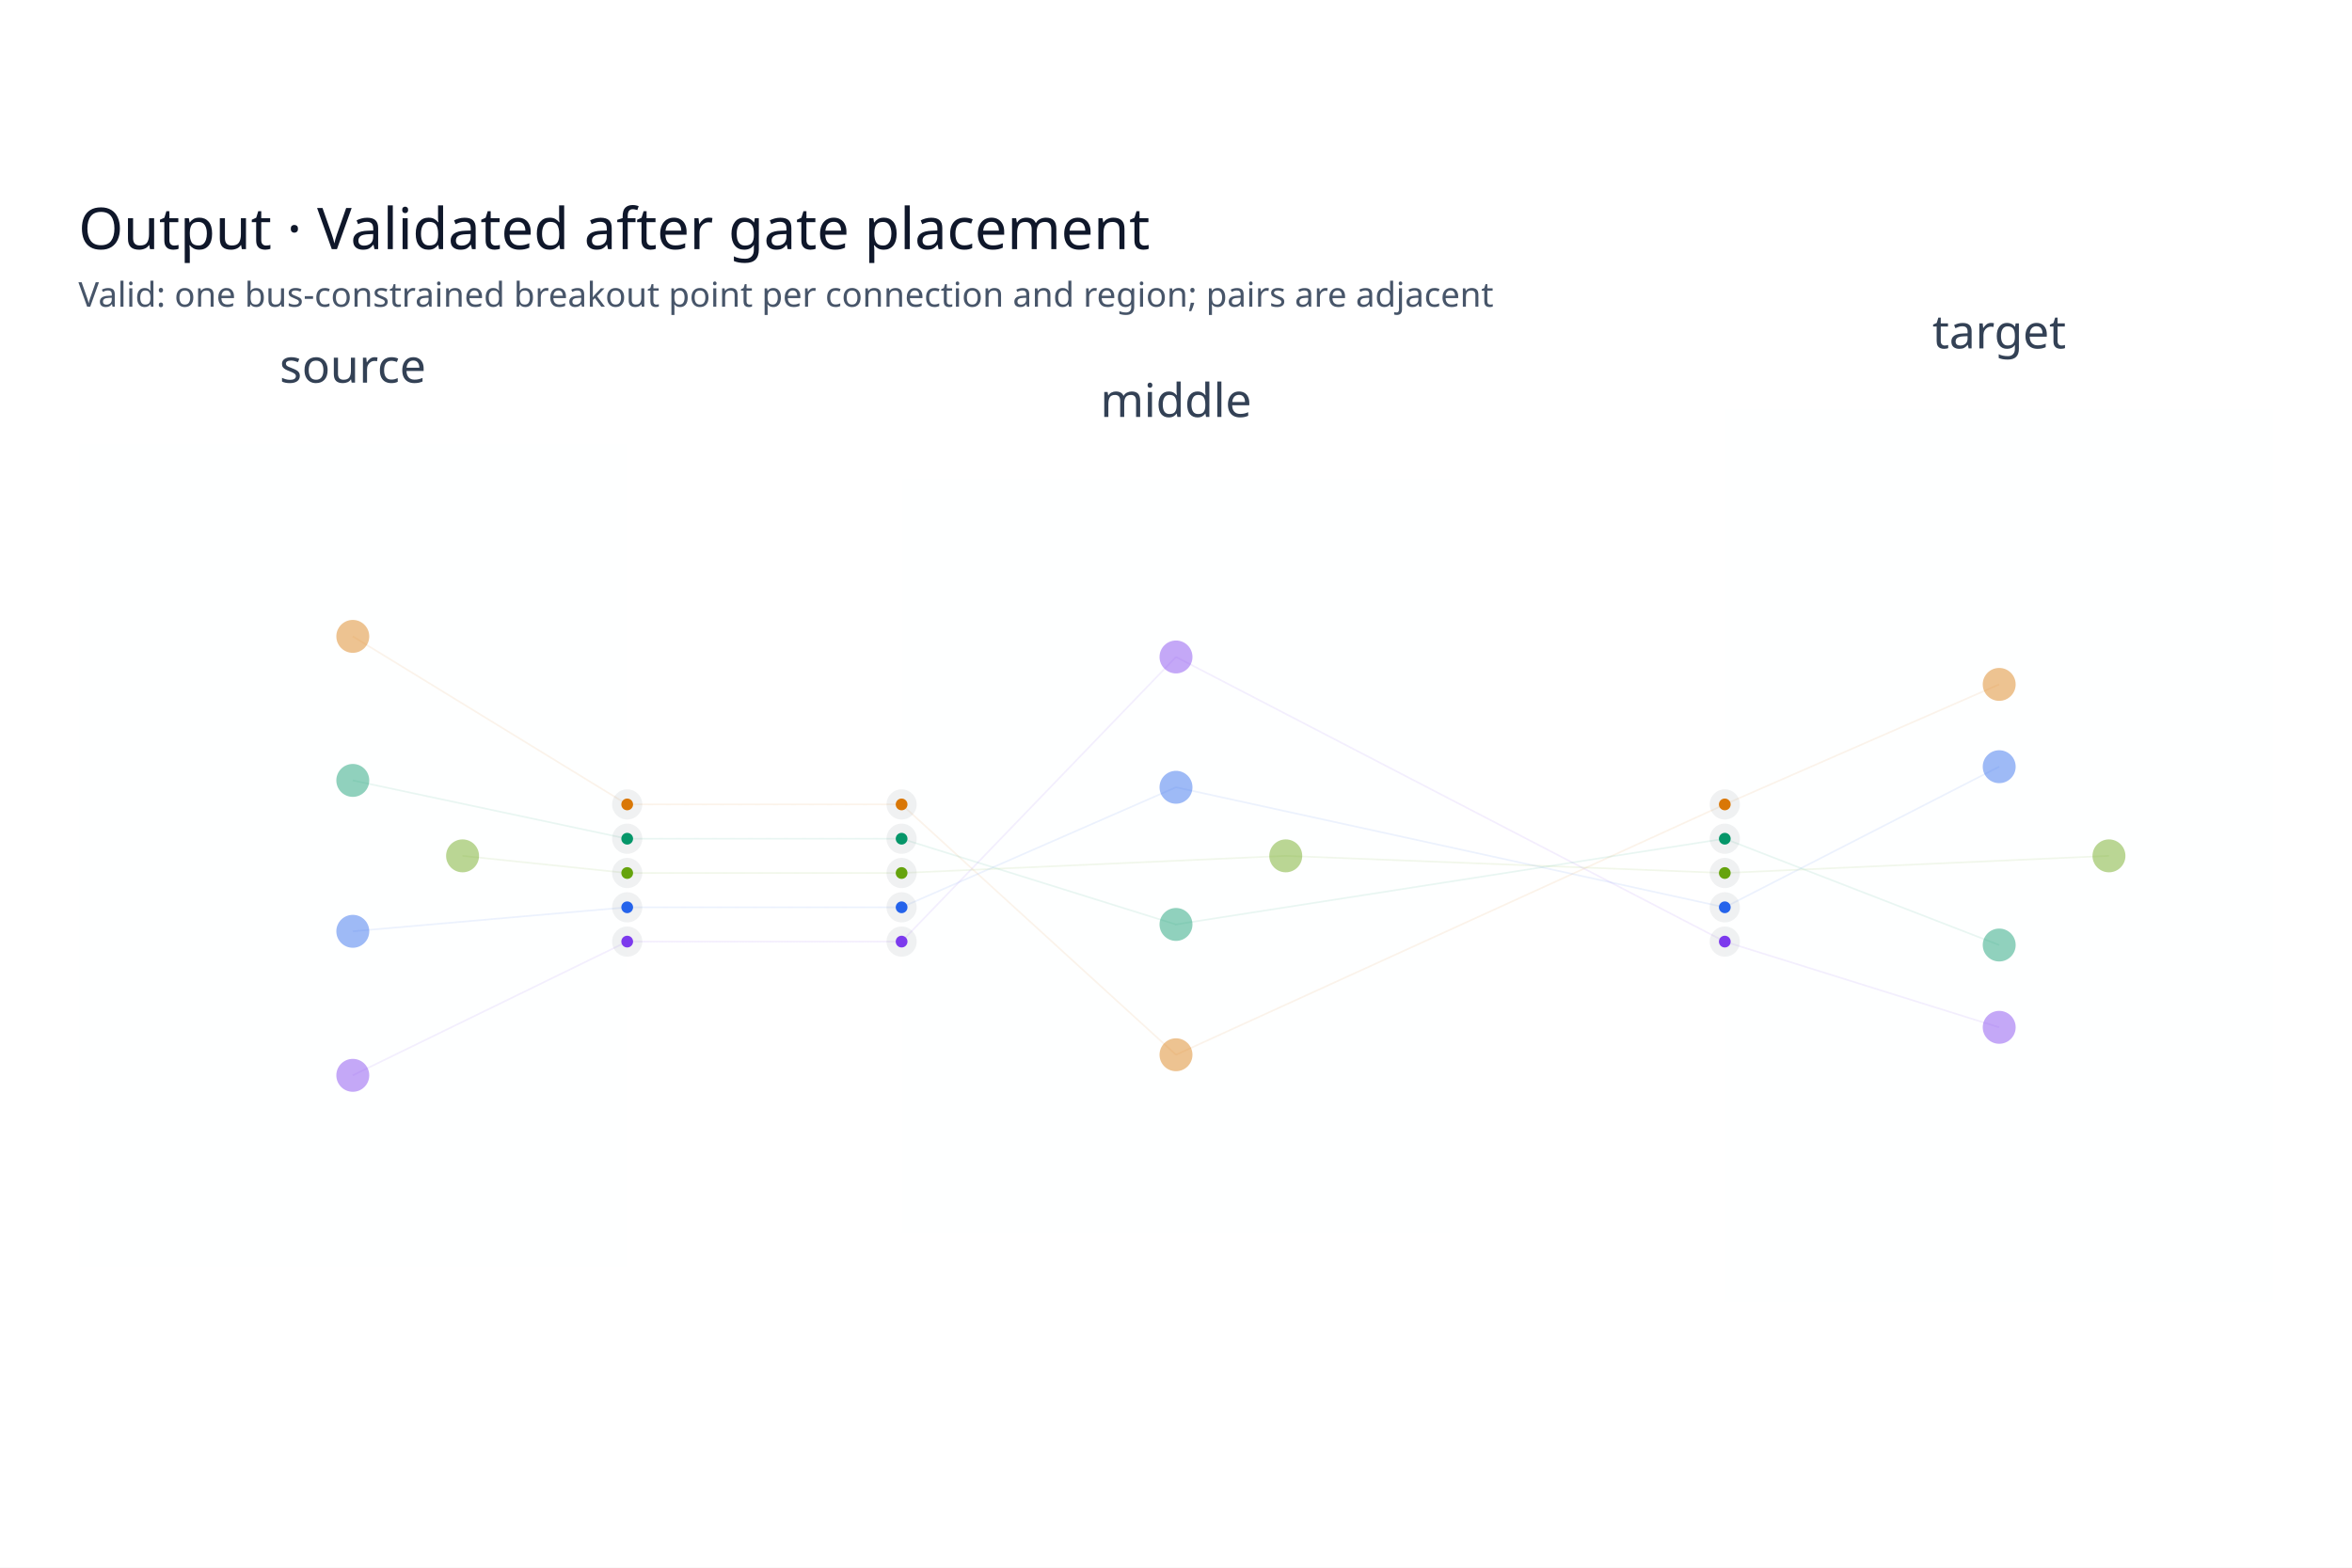
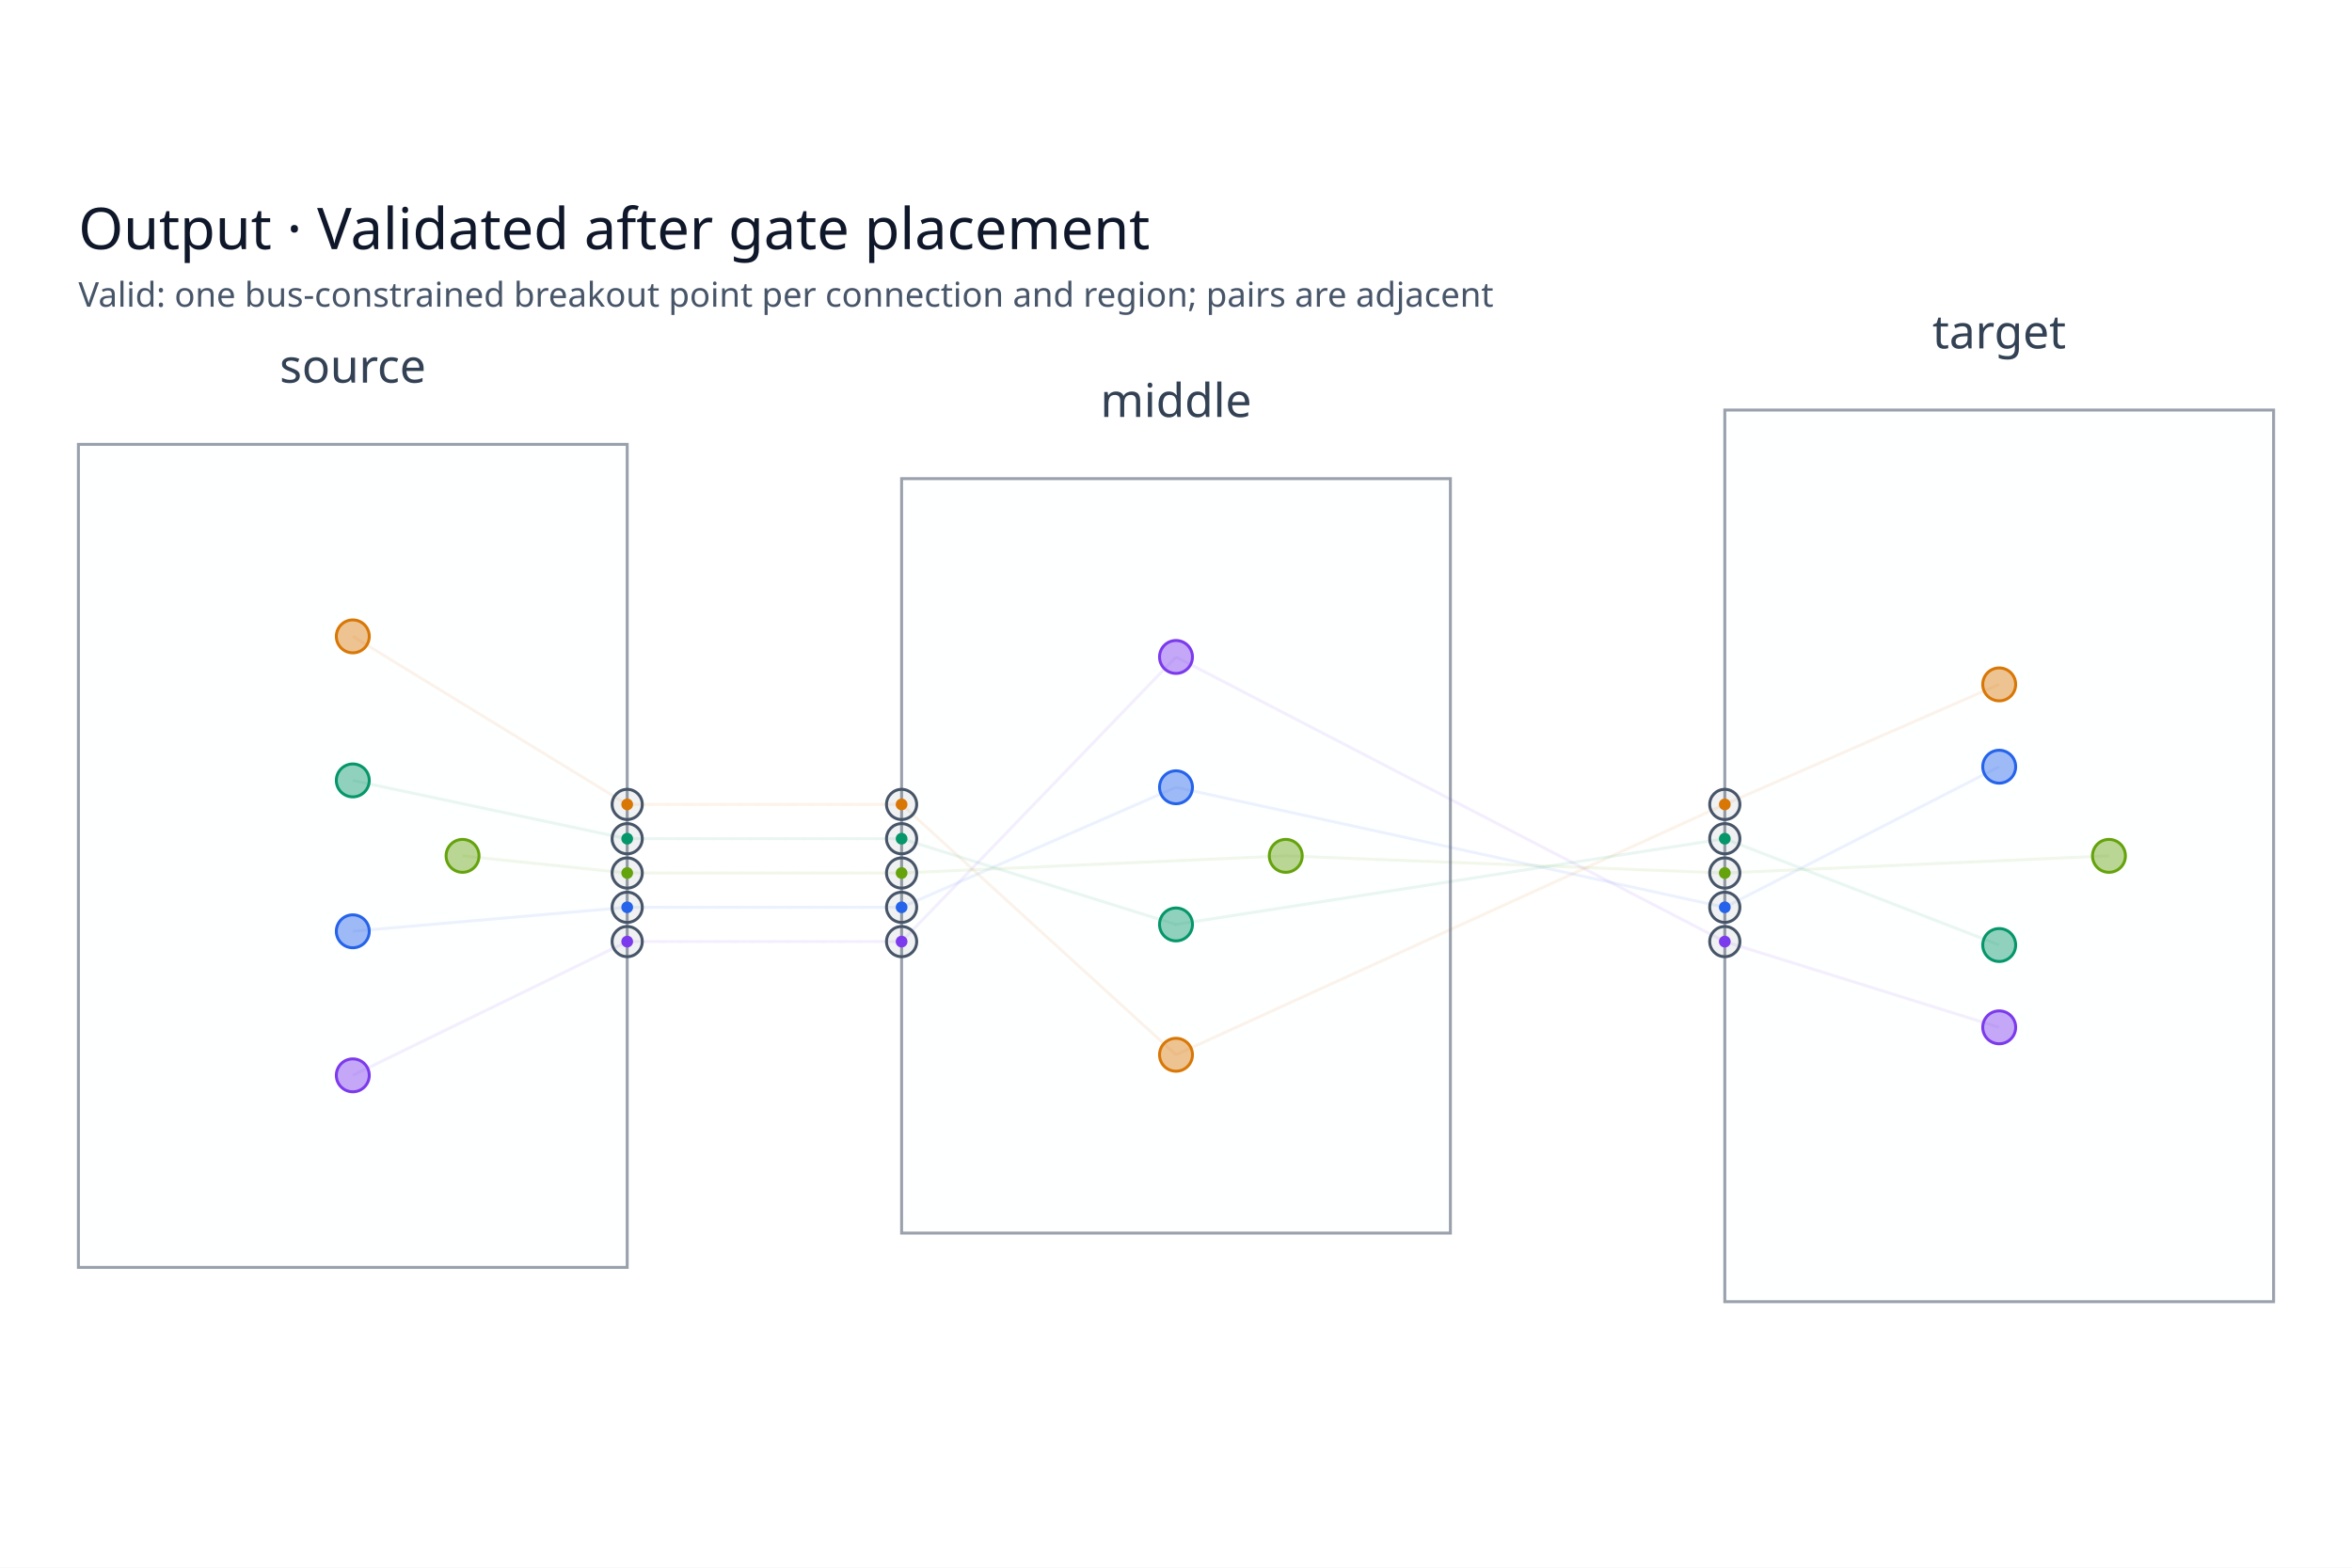
<svg xmlns="http://www.w3.org/2000/svg" width="1200" height="800" viewBox="0 0 1200 800">
  <rect width="100%" height="100%" fill="#ffffff" />
  <g>
-     <polyline data-points="-6,-1.6 -4,-0.625 -2,-0.625 0,1.45 4,-0.625 6,-1.25" data-type="line" data-label="" points="180,548.75 320,480.5 460,480.5 600,335.25 880,480.5 1020,524.25" fill="none" stroke="#7c3aed55" stroke-linejoin="round" stroke-width="0.84" stroke-dasharray="0.025 0.07" />
+     <polyline data-points="-6,-1.6 -4,-0.625 -2,-0.625 0,1.45 4,-0.625 6,-1.25" data-type="line" data-label="" points="180,548.75 320,480.5 460,480.5 600,335.25 880,480.5 1020,524.25" fill="none" stroke="#7c3aed55" stroke-linejoin="round" stroke-width="1.5" stroke-dasharray="0.025 0.07" />
  </g>
  <g>
-     <polyline data-points="-5.2,0 -4,-0.125 -2,-0.125 0.8,0 4,-0.125 6.8,0" data-type="line" data-label="" points="236,436.75 320,445.5 460,445.5 656,436.75 880,445.5 1076,436.75" fill="none" stroke="#65a30d55" stroke-linejoin="round" stroke-width="0.84" stroke-dasharray="0.025 0.07" />
+     <polyline data-points="-5.2,0 -4,-0.125 -2,-0.125 0.8,0 4,-0.125 6.8,0" data-type="line" data-label="" points="236,436.75 320,445.5 460,445.5 656,436.75 880,445.5 1076,436.75" fill="none" stroke="#65a30d55" stroke-linejoin="round" stroke-width="1.5" stroke-dasharray="0.025 0.07" />
  </g>
  <g>
-     <polyline data-points="-6,1.6 -4,0.375 -2,0.375 0,-1.45 4,0.375 6,1.25" data-type="line" data-label="" points="180,324.75 320,410.5 460,410.5 600,538.25 880,410.5 1020,349.25" fill="none" stroke="#d9770655" stroke-linejoin="round" stroke-width="0.84" stroke-dasharray="0.025 0.07" />
+     <polyline data-points="-6,1.6 -4,0.375 -2,0.375 0,-1.45 4,0.375 6,1.25" data-type="line" data-label="" points="180,324.75 320,410.5 460,410.5 600,538.25 880,410.5 1020,349.25" fill="none" stroke="#d9770655" stroke-linejoin="round" stroke-width="1.5" stroke-dasharray="0.025 0.07" />
  </g>
  <g>
-     <polyline data-points="-6,-0.55 -4,-0.375 -2,-0.375 0,0.5 4,-0.375 6,0.65" data-type="line" data-label="" points="180,475.25 320,463 460,463 600,401.75 880,463 1020,391.25" fill="none" stroke="#2563eb55" stroke-linejoin="round" stroke-width="0.84" stroke-dasharray="0.025 0.07" />
+     <polyline data-points="-6,-0.55 -4,-0.375 -2,-0.375 0,0.5 4,-0.375 6,0.65" data-type="line" data-label="" points="180,475.25 320,463 460,463 600,401.75 880,463 1020,391.25" fill="none" stroke="#2563eb55" stroke-linejoin="round" stroke-width="1.5" stroke-dasharray="0.025 0.07" />
  </g>
  <g>
-     <polyline data-points="-6,0.55 -4,0.125 -2,0.125 0,-0.5 4,0.125 6,-0.65" data-type="line" data-label="" points="180,398.25 320,428 460,428 600,471.75 880,428 1020,482.25" fill="none" stroke="#05966955" stroke-linejoin="round" stroke-width="0.84" stroke-dasharray="0.025 0.07" />
+     <polyline data-points="-6,0.55 -4,0.125 -2,0.125 0,-0.5 4,0.125 6,-0.65" data-type="line" data-label="" points="180,398.25 320,428 460,428 600,471.75 880,428 1020,482.25" fill="none" stroke="#05966955" stroke-linejoin="round" stroke-width="1.5" stroke-dasharray="0.025 0.07" />
  </g>
  <g>
-     <rect data-type="rect" data-label="" data-x="-6" data-y="0" x="40" y="226.75" width="280" height="420" fill="rgba(226, 232, 240, 0.035)" stroke="rgba(71, 85, 105, 0.55)" stroke-width="0.014" />
+     <rect data-type="rect" data-label="" data-x="-6" data-y="0" x="40" y="226.75" width="280" height="420" fill="rgba(226, 232, 240, 0.035)" stroke="rgba(71, 85, 105, 0.55)" stroke-width="1.5" />
  </g>
  <g>
-     <rect data-type="rect" data-label="" data-x="0" data-y="0" x="460" y="244.25" width="280" height="385" fill="rgba(226, 232, 240, 0.035)" stroke="rgba(71, 85, 105, 0.55)" stroke-width="0.014" />
+     <rect data-type="rect" data-label="" data-x="0" data-y="0" x="460" y="244.25" width="280" height="385" fill="rgba(226, 232, 240, 0.035)" stroke="rgba(71, 85, 105, 0.55)" stroke-width="1.5" />
  </g>
  <g>
-     <rect data-type="rect" data-label="" data-x="6" data-y="0" x="880" y="209.25" width="280" height="455" fill="rgba(226, 232, 240, 0.035)" stroke="rgba(71, 85, 105, 0.55)" stroke-width="0.014" />
+     <rect data-type="rect" data-label="" data-x="6" data-y="0" x="880" y="209.25" width="280" height="455" fill="rgba(226, 232, 240, 0.035)" stroke="rgba(71, 85, 105, 0.55)" stroke-width="1.5" />
  </g>
-   <circle data-type="circle" data-label="" data-x="-5.2" data-y="0" cx="236" cy="436.75" r="8.4" fill="#65a30d70" stroke="#65a30d" stroke-width="0.014" />
-   <circle data-type="circle" data-label="" data-x="-6" data-y="-0.55" cx="180" cy="475.25" r="8.4" fill="#2563eb70" stroke="#2563eb" stroke-width="0.014" />
-   <circle data-type="circle" data-label="" data-x="-6" data-y="0.55" cx="180" cy="398.25" r="8.4" fill="#05966970" stroke="#059669" stroke-width="0.014" />
-   <circle data-type="circle" data-label="" data-x="-6" data-y="1.6" cx="180" cy="324.75" r="8.4" fill="#d9770670" stroke="#d97706" stroke-width="0.014" />
-   <circle data-type="circle" data-label="" data-x="-6" data-y="-1.6" cx="180" cy="548.75" r="8.4" fill="#7c3aed70" stroke="#7c3aed" stroke-width="0.014" />
-   <circle data-type="circle" data-label="" data-x="0.8" data-y="0" cx="656" cy="436.75" r="8.4" fill="#65a30d70" stroke="#65a30d" stroke-width="0.014" />
-   <circle data-type="circle" data-label="" data-x="0" data-y="0.5" cx="600" cy="401.75" r="8.4" fill="#2563eb70" stroke="#2563eb" stroke-width="0.014" />
-   <circle data-type="circle" data-label="" data-x="0" data-y="-0.5" cx="600" cy="471.75" r="8.4" fill="#05966970" stroke="#059669" stroke-width="0.014" />
-   <circle data-type="circle" data-label="" data-x="0" data-y="-1.45" cx="600" cy="538.25" r="8.4" fill="#d9770670" stroke="#d97706" stroke-width="0.014" />
-   <circle data-type="circle" data-label="" data-x="0" data-y="1.45" cx="600" cy="335.25" r="8.4" fill="#7c3aed70" stroke="#7c3aed" stroke-width="0.014" />
-   <circle data-type="circle" data-label="" data-x="6.8" data-y="0" cx="1076" cy="436.75" r="8.4" fill="#65a30d70" stroke="#65a30d" stroke-width="0.014" />
-   <circle data-type="circle" data-label="" data-x="6" data-y="0.65" cx="1020" cy="391.25" r="8.4" fill="#2563eb70" stroke="#2563eb" stroke-width="0.014" />
-   <circle data-type="circle" data-label="" data-x="6" data-y="-0.65" cx="1020" cy="482.25" r="8.4" fill="#05966970" stroke="#059669" stroke-width="0.014" />
-   <circle data-type="circle" data-label="" data-x="6" data-y="1.25" cx="1020" cy="349.25" r="8.4" fill="#d9770670" stroke="#d97706" stroke-width="0.014" />
-   <circle data-type="circle" data-label="" data-x="6" data-y="-1.25" cx="1020" cy="524.25" r="8.4" fill="#7c3aed70" stroke="#7c3aed" stroke-width="0.014" />
-   <circle data-type="circle" data-label="" data-x="-4" data-y="-0.625" cx="320" cy="480.5" r="7.7" fill="rgba(15, 23, 42, 0.06)" stroke="#475569" stroke-width="0.014" />
-   <circle data-type="circle" data-label="" data-x="-4" data-y="-0.125" cx="320" cy="445.5" r="7.7" fill="rgba(15, 23, 42, 0.06)" stroke="#475569" stroke-width="0.014" />
-   <circle data-type="circle" data-label="" data-x="-4" data-y="0.375" cx="320" cy="410.5" r="7.7" fill="rgba(15, 23, 42, 0.06)" stroke="#475569" stroke-width="0.014" />
-   <circle data-type="circle" data-label="" data-x="-4" data-y="-0.375" cx="320" cy="463" r="7.7" fill="rgba(15, 23, 42, 0.06)" stroke="#475569" stroke-width="0.014" />
-   <circle data-type="circle" data-label="" data-x="-4" data-y="0.125" cx="320" cy="428" r="7.7" fill="rgba(15, 23, 42, 0.06)" stroke="#475569" stroke-width="0.014" />
-   <circle data-type="circle" data-label="" data-x="-2" data-y="-0.625" cx="460" cy="480.5" r="7.7" fill="rgba(15, 23, 42, 0.06)" stroke="#475569" stroke-width="0.014" />
-   <circle data-type="circle" data-label="" data-x="-2" data-y="-0.125" cx="460" cy="445.5" r="7.7" fill="rgba(15, 23, 42, 0.06)" stroke="#475569" stroke-width="0.014" />
-   <circle data-type="circle" data-label="" data-x="-2" data-y="0.375" cx="460" cy="410.5" r="7.7" fill="rgba(15, 23, 42, 0.06)" stroke="#475569" stroke-width="0.014" />
-   <circle data-type="circle" data-label="" data-x="-2" data-y="-0.375" cx="460" cy="463" r="7.7" fill="rgba(15, 23, 42, 0.06)" stroke="#475569" stroke-width="0.014" />
-   <circle data-type="circle" data-label="" data-x="-2" data-y="0.125" cx="460" cy="428" r="7.7" fill="rgba(15, 23, 42, 0.06)" stroke="#475569" stroke-width="0.014" />
-   <circle data-type="circle" data-label="" data-x="4" data-y="-0.625" cx="880" cy="480.5" r="7.7" fill="rgba(15, 23, 42, 0.06)" stroke="#475569" stroke-width="0.014" />
-   <circle data-type="circle" data-label="" data-x="4" data-y="-0.125" cx="880" cy="445.5" r="7.7" fill="rgba(15, 23, 42, 0.06)" stroke="#475569" stroke-width="0.014" />
-   <circle data-type="circle" data-label="" data-x="4" data-y="0.375" cx="880" cy="410.5" r="7.7" fill="rgba(15, 23, 42, 0.06)" stroke="#475569" stroke-width="0.014" />
-   <circle data-type="circle" data-label="" data-x="4" data-y="-0.375" cx="880" cy="463" r="7.7" fill="rgba(15, 23, 42, 0.06)" stroke="#475569" stroke-width="0.014" />
-   <circle data-type="circle" data-label="" data-x="4" data-y="0.125" cx="880" cy="428" r="7.7" fill="rgba(15, 23, 42, 0.06)" stroke="#475569" stroke-width="0.014" />
+   <circle data-type="circle" data-label="" data-x="-5.2" data-y="0" cx="236" cy="436.75" r="8.4" fill="#65a30d70" stroke="#65a30d" stroke-width="1.5" />
+   <circle data-type="circle" data-label="" data-x="-6" data-y="-0.55" cx="180" cy="475.25" r="8.4" fill="#2563eb70" stroke="#2563eb" stroke-width="1.5" />
+   <circle data-type="circle" data-label="" data-x="-6" data-y="0.55" cx="180" cy="398.25" r="8.4" fill="#05966970" stroke="#059669" stroke-width="1.5" />
+   <circle data-type="circle" data-label="" data-x="-6" data-y="1.6" cx="180" cy="324.75" r="8.4" fill="#d9770670" stroke="#d97706" stroke-width="1.5" />
+   <circle data-type="circle" data-label="" data-x="-6" data-y="-1.6" cx="180" cy="548.75" r="8.4" fill="#7c3aed70" stroke="#7c3aed" stroke-width="1.5" />
+   <circle data-type="circle" data-label="" data-x="0.8" data-y="0" cx="656" cy="436.75" r="8.4" fill="#65a30d70" stroke="#65a30d" stroke-width="1.5" />
+   <circle data-type="circle" data-label="" data-x="0" data-y="0.5" cx="600" cy="401.75" r="8.4" fill="#2563eb70" stroke="#2563eb" stroke-width="1.5" />
+   <circle data-type="circle" data-label="" data-x="0" data-y="-0.5" cx="600" cy="471.75" r="8.4" fill="#05966970" stroke="#059669" stroke-width="1.5" />
+   <circle data-type="circle" data-label="" data-x="0" data-y="-1.45" cx="600" cy="538.25" r="8.4" fill="#d9770670" stroke="#d97706" stroke-width="1.5" />
+   <circle data-type="circle" data-label="" data-x="0" data-y="1.45" cx="600" cy="335.25" r="8.4" fill="#7c3aed70" stroke="#7c3aed" stroke-width="1.5" />
+   <circle data-type="circle" data-label="" data-x="6.8" data-y="0" cx="1076" cy="436.75" r="8.4" fill="#65a30d70" stroke="#65a30d" stroke-width="1.5" />
+   <circle data-type="circle" data-label="" data-x="6" data-y="0.65" cx="1020" cy="391.25" r="8.4" fill="#2563eb70" stroke="#2563eb" stroke-width="1.5" />
+   <circle data-type="circle" data-label="" data-x="6" data-y="-0.65" cx="1020" cy="482.25" r="8.4" fill="#05966970" stroke="#059669" stroke-width="1.5" />
+   <circle data-type="circle" data-label="" data-x="6" data-y="1.25" cx="1020" cy="349.25" r="8.4" fill="#d9770670" stroke="#d97706" stroke-width="1.5" />
+   <circle data-type="circle" data-label="" data-x="6" data-y="-1.25" cx="1020" cy="524.25" r="8.4" fill="#7c3aed70" stroke="#7c3aed" stroke-width="1.5" />
+   <circle data-type="circle" data-label="" data-x="-4" data-y="-0.625" cx="320" cy="480.5" r="7.7" fill="rgba(15, 23, 42, 0.06)" stroke="#475569" stroke-width="1.5" />
+   <circle data-type="circle" data-label="" data-x="-4" data-y="-0.125" cx="320" cy="445.5" r="7.7" fill="rgba(15, 23, 42, 0.06)" stroke="#475569" stroke-width="1.5" />
+   <circle data-type="circle" data-label="" data-x="-4" data-y="0.375" cx="320" cy="410.5" r="7.7" fill="rgba(15, 23, 42, 0.06)" stroke="#475569" stroke-width="1.5" />
+   <circle data-type="circle" data-label="" data-x="-4" data-y="-0.375" cx="320" cy="463" r="7.7" fill="rgba(15, 23, 42, 0.06)" stroke="#475569" stroke-width="1.5" />
+   <circle data-type="circle" data-label="" data-x="-4" data-y="0.125" cx="320" cy="428" r="7.7" fill="rgba(15, 23, 42, 0.06)" stroke="#475569" stroke-width="1.5" />
+   <circle data-type="circle" data-label="" data-x="-2" data-y="-0.625" cx="460" cy="480.5" r="7.7" fill="rgba(15, 23, 42, 0.06)" stroke="#475569" stroke-width="1.5" />
+   <circle data-type="circle" data-label="" data-x="-2" data-y="-0.125" cx="460" cy="445.5" r="7.7" fill="rgba(15, 23, 42, 0.06)" stroke="#475569" stroke-width="1.5" />
+   <circle data-type="circle" data-label="" data-x="-2" data-y="0.375" cx="460" cy="410.5" r="7.7" fill="rgba(15, 23, 42, 0.06)" stroke="#475569" stroke-width="1.5" />
+   <circle data-type="circle" data-label="" data-x="-2" data-y="-0.375" cx="460" cy="463" r="7.7" fill="rgba(15, 23, 42, 0.06)" stroke="#475569" stroke-width="1.5" />
+   <circle data-type="circle" data-label="" data-x="-2" data-y="0.125" cx="460" cy="428" r="7.7" fill="rgba(15, 23, 42, 0.06)" stroke="#475569" stroke-width="1.5" />
+   <circle data-type="circle" data-label="" data-x="4" data-y="-0.625" cx="880" cy="480.5" r="7.7" fill="rgba(15, 23, 42, 0.06)" stroke="#475569" stroke-width="1.5" />
+   <circle data-type="circle" data-label="" data-x="4" data-y="-0.125" cx="880" cy="445.5" r="7.7" fill="rgba(15, 23, 42, 0.06)" stroke="#475569" stroke-width="1.5" />
+   <circle data-type="circle" data-label="" data-x="4" data-y="0.375" cx="880" cy="410.5" r="7.7" fill="rgba(15, 23, 42, 0.06)" stroke="#475569" stroke-width="1.5" />
+   <circle data-type="circle" data-label="" data-x="4" data-y="-0.375" cx="880" cy="463" r="7.7" fill="rgba(15, 23, 42, 0.06)" stroke="#475569" stroke-width="1.5" />
+   <circle data-type="circle" data-label="" data-x="4" data-y="0.125" cx="880" cy="428" r="7.7" fill="rgba(15, 23, 42, 0.06)" stroke="#475569" stroke-width="1.5" />
  <text data-type="text" data-label="source" data-x="-6" data-y="3.35" x="180" y="202.25" fill="#334155" font-size="23.8" font-family="sans-serif" text-anchor="middle" dominant-baseline="text-after-edge">source</text>
  <text data-type="text" data-label="middle" data-x="0" data-y="3.1" x="600" y="219.75" fill="#334155" font-size="23.8" font-family="sans-serif" text-anchor="middle" dominant-baseline="text-after-edge">middle</text>
  <text data-type="text" data-label="target" data-x="6" data-y="3.6" x="1020" y="184.75" fill="#334155" font-size="23.8" font-family="sans-serif" text-anchor="middle" dominant-baseline="text-after-edge">target</text>
  <text data-type="text" data-label="Output · Validated after gate placement" data-x="-8" data-y="4.3" x="40" y="135.75" fill="#0f172a" font-size="29.4" font-family="sans-serif" text-anchor="start" dominant-baseline="text-after-edge">Output · Validated after gate placement</text>
  <text data-type="text" data-label="Valid: one bus-constrained breakout point per connection and region; pairs are adjacent" data-x="-8" data-y="3.93" x="40" y="161.65" fill="#475569" font-size="17.5" font-family="sans-serif" text-anchor="start" dominant-baseline="text-after-edge">Valid: one bus-constrained breakout point per connection and region; pairs are adjacent</text>
  <g>
    <circle data-type="point" data-label="DATA0 · inner1" data-x="-4" data-y="-0.625" cx="320" cy="480.5" r="3" fill="#7c3aed" />
  </g>
  <g>
    <circle data-type="point" data-label="CTRL · inner1" data-x="-4" data-y="-0.125" cx="320" cy="445.5" r="3" fill="#65a30d" />
  </g>
  <g>
    <circle data-type="point" data-label="DATA1 · inner1" data-x="-4" data-y="0.375" cx="320" cy="410.5" r="3" fill="#d97706" />
  </g>
  <g>
    <circle data-type="point" data-label="CLK_P · inner2" data-x="-4" data-y="-0.375" cx="320" cy="463" r="3" fill="#2563eb" />
  </g>
  <g>
    <circle data-type="point" data-label="CLK_N · inner2" data-x="-4" data-y="0.125" cx="320" cy="428" r="3" fill="#059669" />
  </g>
  <g>
    <circle data-type="point" data-label="DATA0 · inner1" data-x="-2" data-y="-0.625" cx="460" cy="480.5" r="3" fill="#7c3aed" />
  </g>
  <g>
    <circle data-type="point" data-label="CTRL · inner1" data-x="-2" data-y="-0.125" cx="460" cy="445.5" r="3" fill="#65a30d" />
  </g>
  <g>
    <circle data-type="point" data-label="DATA1 · inner1" data-x="-2" data-y="0.375" cx="460" cy="410.5" r="3" fill="#d97706" />
  </g>
  <g>
    <circle data-type="point" data-label="CLK_P · inner2" data-x="-2" data-y="-0.375" cx="460" cy="463" r="3" fill="#2563eb" />
  </g>
  <g>
    <circle data-type="point" data-label="CLK_N · inner2" data-x="-2" data-y="0.125" cx="460" cy="428" r="3" fill="#059669" />
  </g>
  <g>
    <circle data-type="point" data-label="DATA0 · inner1" data-x="4" data-y="-0.625" cx="880" cy="480.5" r="3" fill="#7c3aed" />
  </g>
  <g>
    <circle data-type="point" data-label="CTRL · inner1" data-x="4" data-y="-0.125" cx="880" cy="445.5" r="3" fill="#65a30d" />
  </g>
  <g>
    <circle data-type="point" data-label="DATA1 · inner1" data-x="4" data-y="0.375" cx="880" cy="410.5" r="3" fill="#d97706" />
  </g>
  <g>
    <circle data-type="point" data-label="CLK_P · inner2" data-x="4" data-y="-0.375" cx="880" cy="463" r="3" fill="#2563eb" />
  </g>
  <g>
    <circle data-type="point" data-label="CLK_N · inner2" data-x="4" data-y="0.125" cx="880" cy="428" r="3" fill="#059669" />
  </g>
  <g id="crosshair" style="display: none">
-     <line id="crosshair-h" y1="0" y2="800" stroke="#666" stroke-width="0.5" />
-     <line id="crosshair-v" x1="0" x2="1200" stroke="#666" stroke-width="0.5" />
+     <line id="crosshair-h" y1="0" y2="800" stroke="#666" stroke-width="1.5" />
+     <line id="crosshair-v" x1="0" x2="1200" stroke="#666" stroke-width="1.5" />
    <text id="coordinates" font-family="monospace" font-size="12" fill="#666" />
  </g>
</svg>
